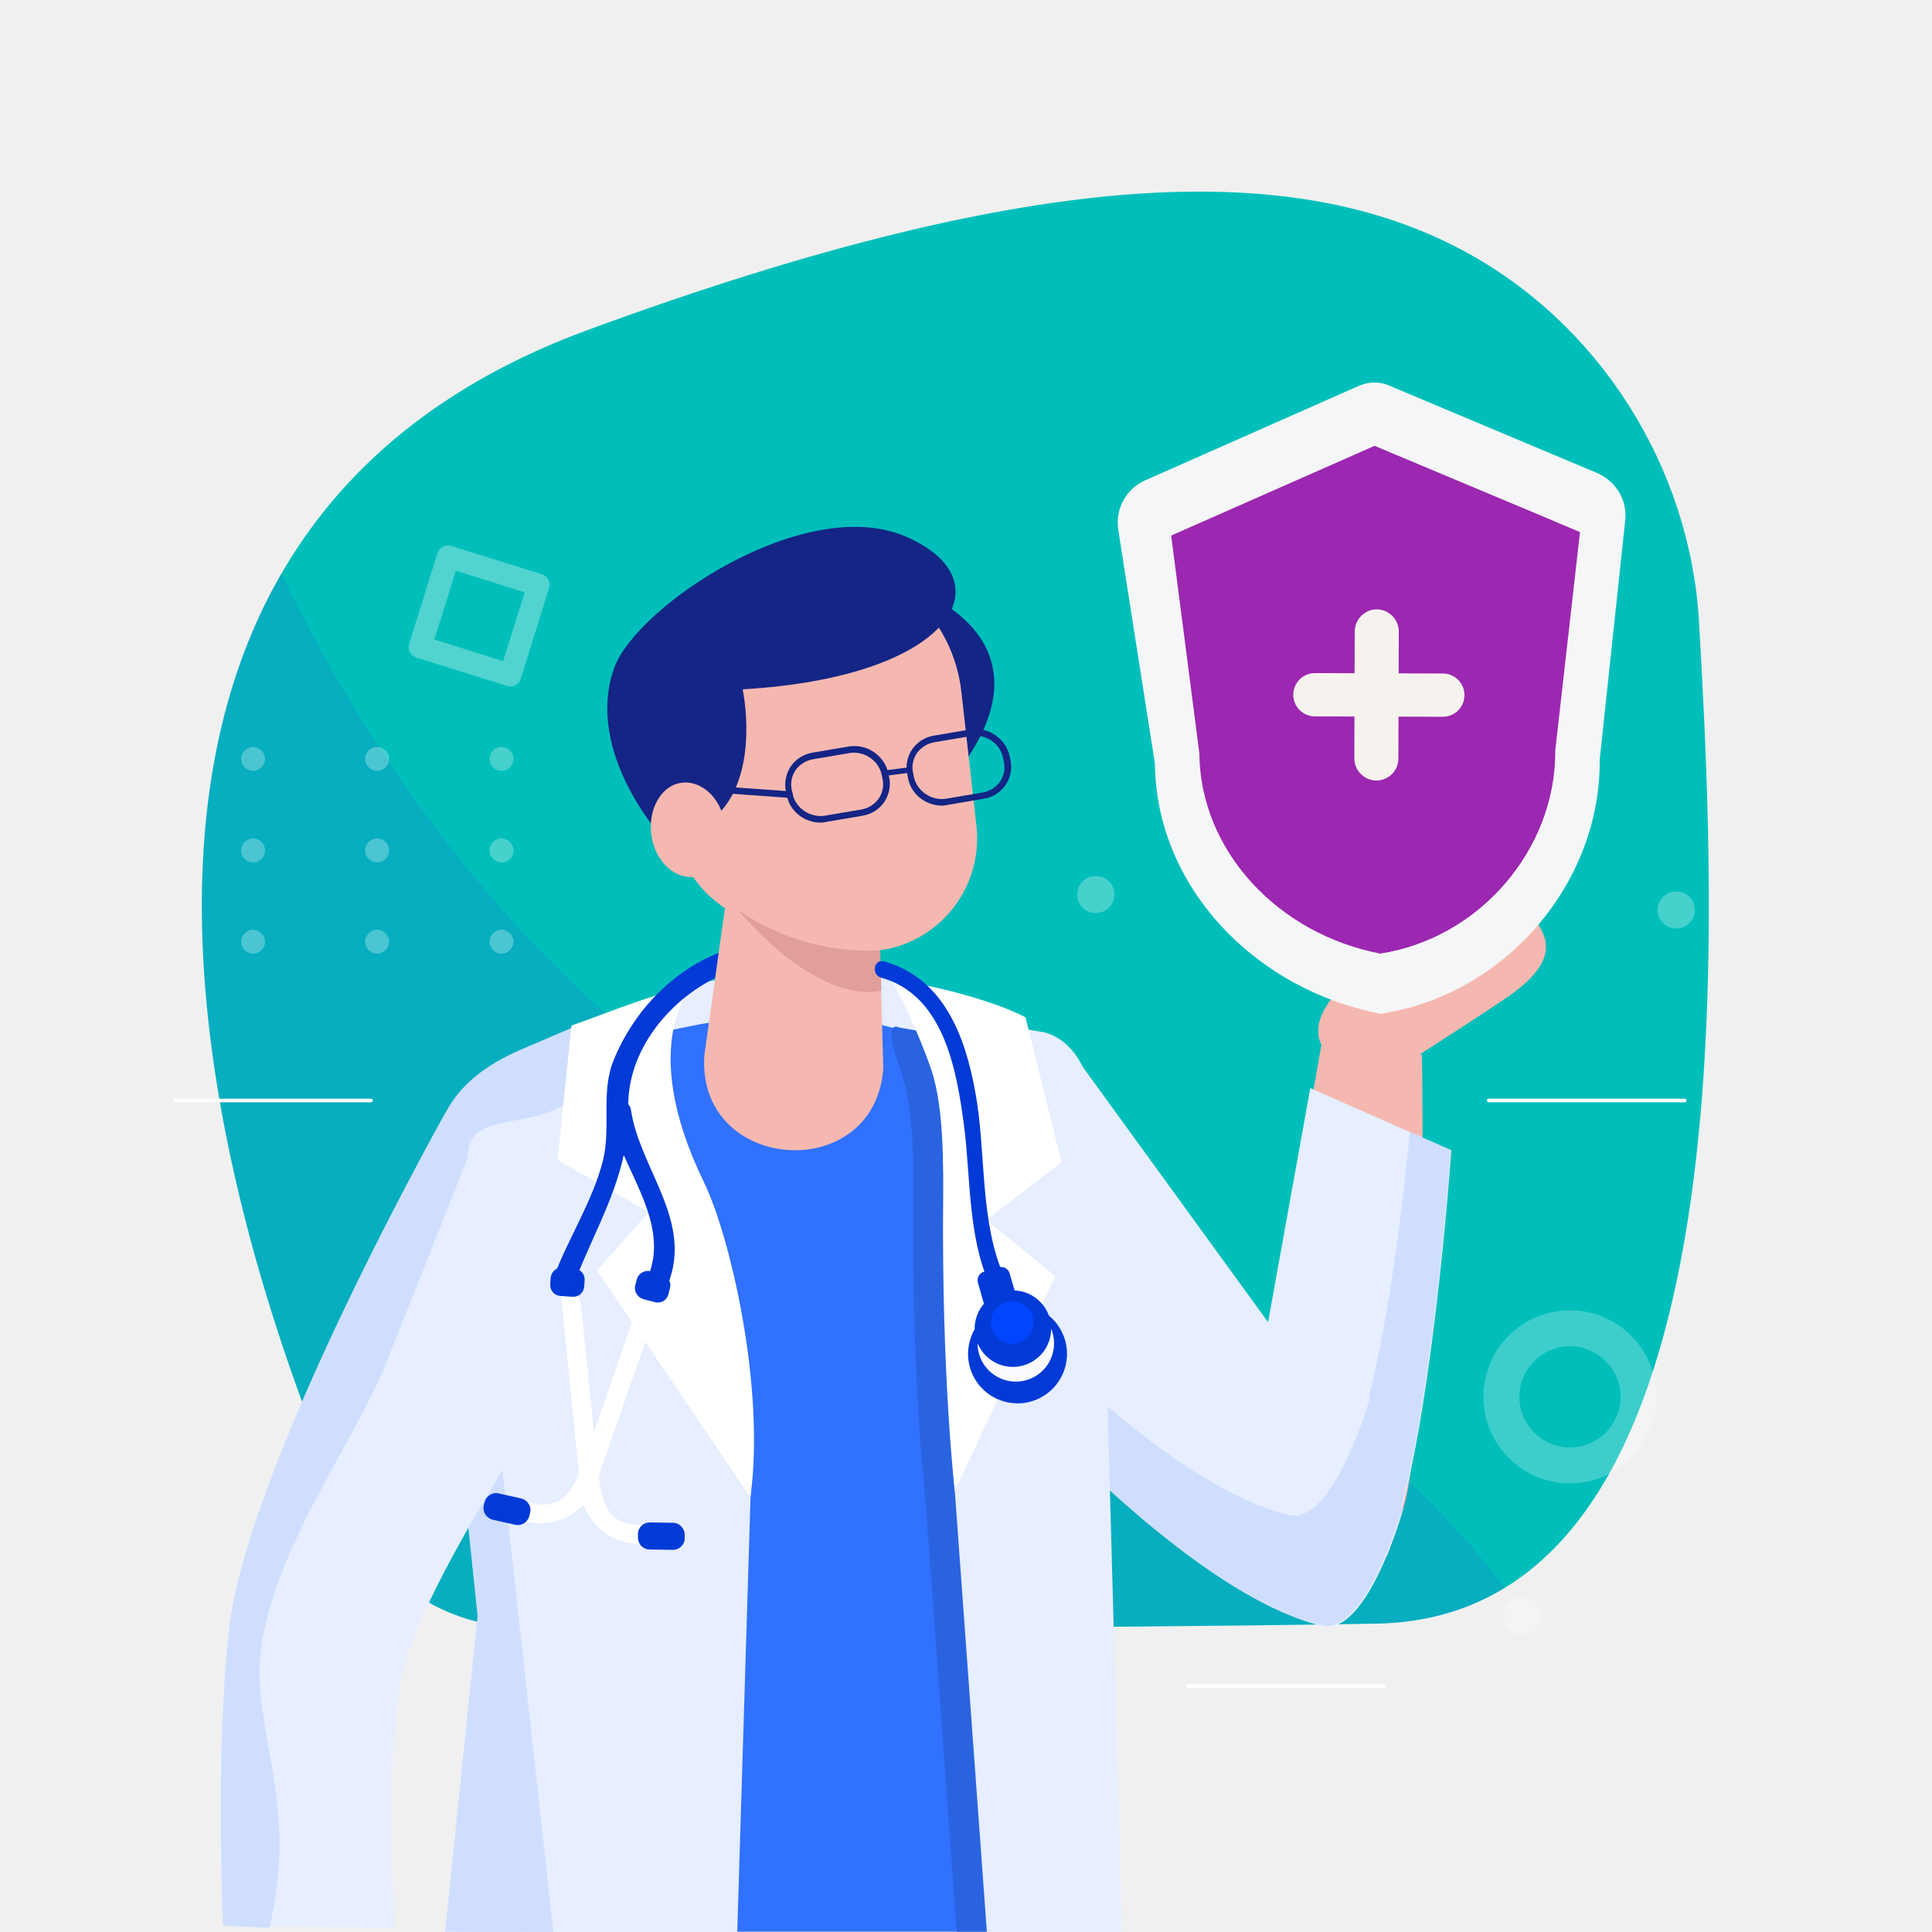
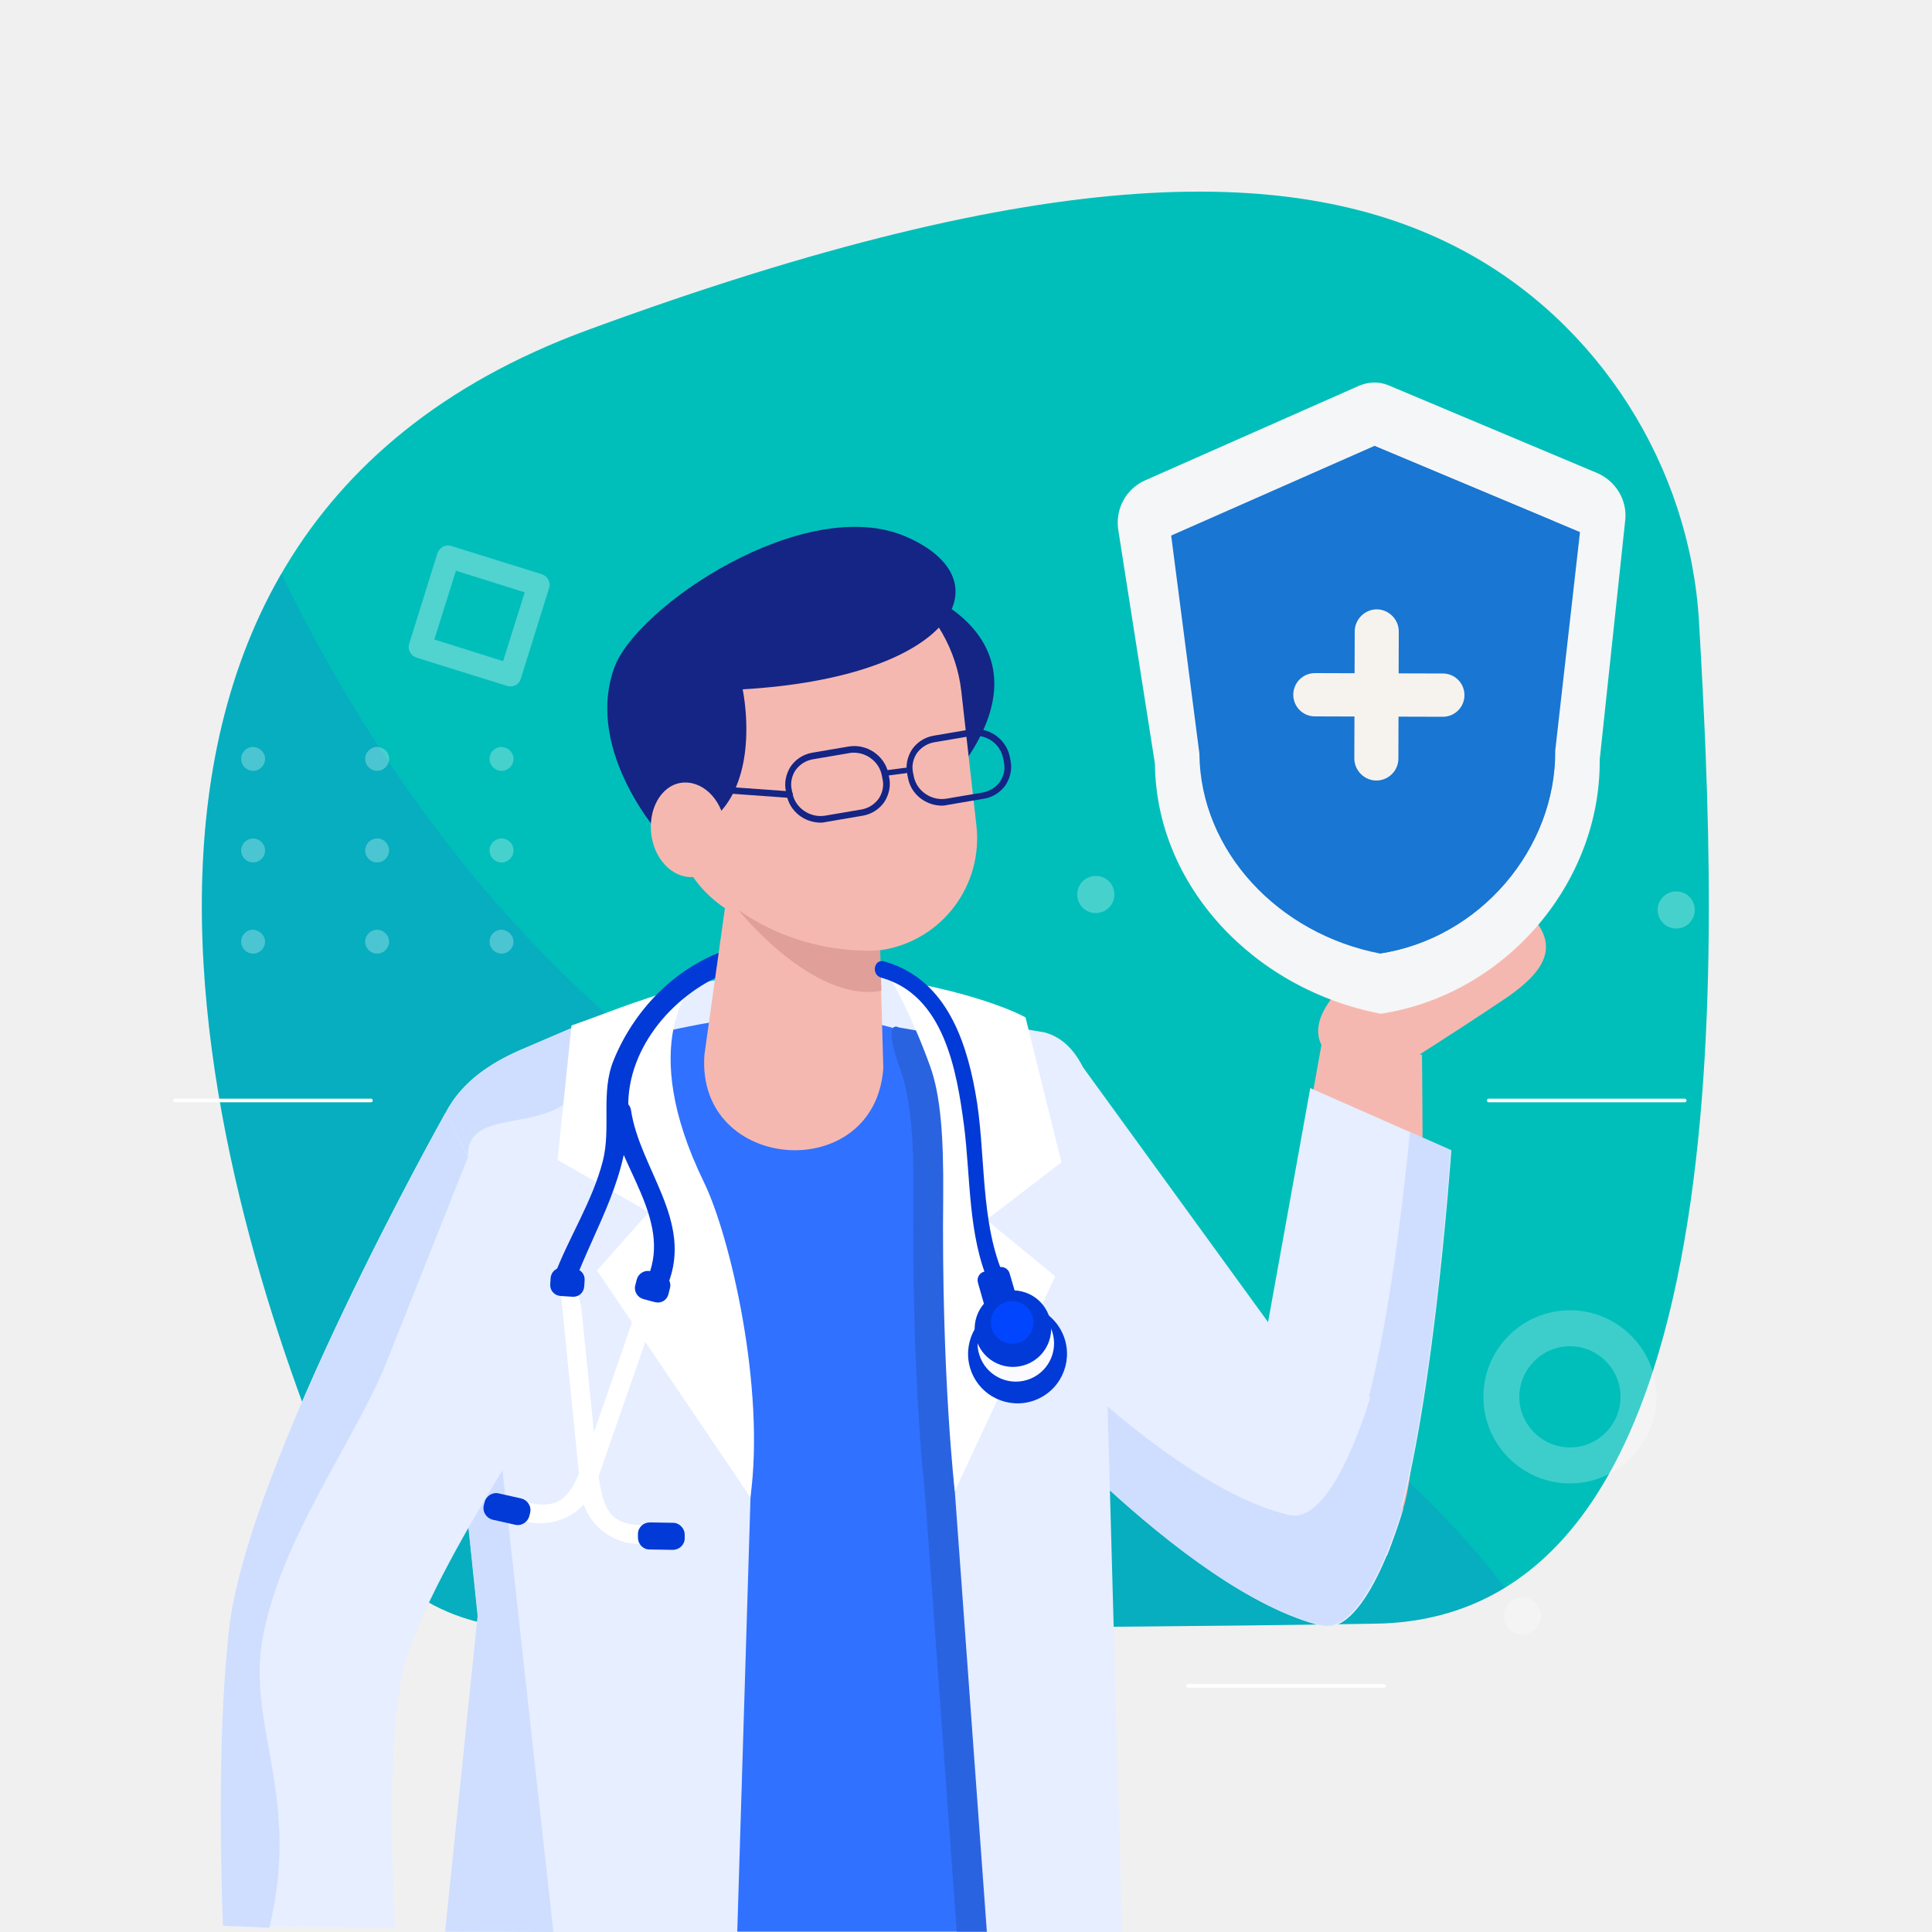
<svg xmlns="http://www.w3.org/2000/svg" version="1.1" id="Layer_1" x="0px" y="0px" viewBox="0 0 500 500" style="enable-background:new 0 0 500 500;" xml:space="preserve">
  <style type="text/css">
		.st0 {
			fill: #00BFBA;
		}

		.st1 {
			opacity: 0.14;
			fill: #2B41E3;
		}

		.st2 {
			opacity: 0.28;
		}

		.st3 {
			fill: #FFFFFF;
		}

		.st4 {
			fill: #292685;
		}

		.st5 {
			fill-rule: evenodd;
			clip-rule: evenodd;
			fill: #E6EEFF;
		}

		.st6 {
			fill-rule: evenodd;
			clip-rule: evenodd;
			fill: #3071FF;
		}

		.st7 {
			fill-rule: evenodd;
			clip-rule: evenodd;
			fill: #CFDEFF;
		}

		.st8 {
			fill-rule: evenodd;
			clip-rule: evenodd;
			fill: #FFFFFF;
		}

		.st9 {
			fill-rule: evenodd;
			clip-rule: evenodd;
			fill: #2A63E0;
		}

		.st10 {
			fill-rule: evenodd;
			clip-rule: evenodd;
			fill: #F5B8B0;
		}

		.st11 {
			fill: #F5F6F7;
		}

		.st12 {
- 			fill: #9C27B0;
+ 			fill: #1976D2;
		}

		.st13 {
- 			fill: #9C27B0;
+ 			fill: #1976D2;
		}

		.st14 {
			fill: #F6F3EE;
		}

		.st15 {
			fill: #013AD6;
		}

		.st16 {
			fill-rule: evenodd;
			clip-rule: evenodd;
			fill: #142585;
		}

		.st17 {
			fill-rule: evenodd;
			clip-rule: evenodd;
			fill: #E09F98;
		}

		.st18 {
			fill: #142585;
		}

		.st19 {
			fill: #FBFBFF;
		}

		.st20 {
			fill: #0145FF;
		}

		.st21 {
			opacity: 0.32;
		}

		.st22 {
			opacity: 0.24;
		}

		.st23 {
			fill: none;
			stroke: #FFFFFF;
			stroke-width: 0.946;
			stroke-linecap: round;
			stroke-linejoin: round;
			stroke-miterlimit: 10;
		}

		.st24 {
			opacity: 0.28;
			fill: #FFFFFF;
		}

		.st25 {
			opacity: 0.29;
			fill: #2D69ED;
		}

		.st26 {
			opacity: 0.25;
			fill: #D6E3FF;
		}

		.st27 {
			fill: #3075FF;
		}

		.st28 {
			fill: #1D59DE;
		}

		.st29 {
			fill: #A1BFFF;
		}

		.st30 {
			fill: #F0F5FF;
		}

		.st31 {
			fill: #3071FF;
		}

		.st32 {
			fill: #C2D5FF;
		}

		.st33 {
			fill: #548CFF;
		}

		.st34 {
			fill: #2C67DE;
		}

		.st35 {
			fill: #82AAFF;
		}

		.st36 {
			fill: #275ACF;
		}

		.st37 {
			fill: #D9E5FF;
		}

		.st38 {
			fill: #BA4ABA;
		}

		.st39 {
			fill: #BDD1FF;
		}

		.st40 {
			fill: none;
			stroke: #292685;
			stroke-linecap: round;
			stroke-linejoin: round;
			stroke-miterlimit: 10;
		}

		.st41 {
			fill: #FFFFFF;
			stroke: #FFFFFF;
			stroke-width: 1.485;
			stroke-miterlimit: 10;
		}

		.st42 {
			fill: #ADC7FF;
		}

		.st43 {
			fill: none;
			stroke: #FFFFFF;
			stroke-width: 0.616;
			stroke-linecap: round;
			stroke-linejoin: round;
			stroke-miterlimit: 10;
		}

		.st44 {
			fill: none;
			stroke: #FFFFFF;
			stroke-width: 0.569;
			stroke-linecap: round;
			stroke-linejoin: round;
			stroke-miterlimit: 10;
		}

		.st45 {
			opacity: 0.33;
			fill: #2555C4;
		}

		.st46 {
			fill: url(#SVGID_1_);
		}

		.st47 {
			fill: #D6E3FF;
		}

		.st48 {
			fill: none;
			stroke: #BFD3FF;
			stroke-width: 1.083;
			stroke-miterlimit: 10;
		}

		.st49 {
			fill: #E6EDFF;
		}

		.st50 {
			fill-rule: evenodd;
			clip-rule: evenodd;
			fill: #82AAFF;
		}

		.st51 {
			fill: #F0F0F0;
		}
	</style>
  <g>
    <path class="st0" d="M135.5,421.2c-20.2-0.1-38.3-12.1-46.3-30.7C58.4,318.8,0.5,141.1,152.1,85.4c119.7-44,183.9-43,225.9-20.9   c35.9,18.9,59.4,56.4,61.7,96.4c4.8,83.1,13,257.8-83.7,259.3C269.5,421.6,181.2,421.4,135.5,421.2z" />
    <path class="st1" d="M389.5,410.9c-20.2-26.6-63.2-68.4-147.6-97.9C147.5,280.1,95.2,195,72.8,148.4   c-44.4,76.8-6.5,188.7,16.4,242.1c7.9,18.5,26.1,30.6,46.3,30.7c45.7,0.2,134,0.4,220.5-1C368.9,420,380,416.7,389.5,410.9z" />
  </g>
  <g>
    <g class="st2">
      <path class="st3" d="M68.6,196.4c0,1.7-1.4,3.1-3.1,3.1c-1.7,0-3.1-1.4-3.1-3.1c0-1.7,1.4-3.1,3.1-3.1    C67.2,193.4,68.6,194.7,68.6,196.4z" />
      <path class="st3" d="M100.7,196.4c0,1.7-1.4,3.1-3.1,3.1c-1.7,0-3.1-1.4-3.1-3.1c0-1.7,1.4-3.1,3.1-3.1    C99.4,193.4,100.7,194.7,100.7,196.4z" />
      <path class="st3" d="M132.9,196.4c0,1.7-1.4,3.1-3.1,3.1c-1.7,0-3.1-1.4-3.1-3.1c0-1.7,1.4-3.1,3.1-3.1    C131.5,193.4,132.9,194.7,132.9,196.4z" />
      <path class="st3" d="M68.6,220.1c0,1.7-1.4,3.1-3.1,3.1c-1.7,0-3.1-1.4-3.1-3.1c0-1.7,1.4-3.1,3.1-3.1    C67.2,217,68.6,218.4,68.6,220.1z" />
      <path class="st3" d="M100.7,220.1c0,1.7-1.4,3.1-3.1,3.1c-1.7,0-3.1-1.4-3.1-3.1c0-1.7,1.4-3.1,3.1-3.1    C99.4,217,100.7,218.4,100.7,220.1z" />
      <path class="st3" d="M132.9,220.1c0,1.7-1.4,3.1-3.1,3.1c-1.7,0-3.1-1.4-3.1-3.1c0-1.7,1.4-3.1,3.1-3.1    C131.5,217,132.9,218.4,132.9,220.1z" />
      <path class="st3" d="M68.6,243.7c0,1.7-1.4,3.1-3.1,3.1c-1.7,0-3.1-1.4-3.1-3.1c0-1.7,1.4-3.1,3.1-3.1    C67.2,240.7,68.6,242.1,68.6,243.7z" />
      <path class="st3" d="M100.7,243.7c0,1.7-1.4,3.1-3.1,3.1c-1.7,0-3.1-1.4-3.1-3.1c0-1.7,1.4-3.1,3.1-3.1    C99.4,240.7,100.7,242.1,100.7,243.7z" />
      <path class="st3" d="M132.9,243.7c0,1.7-1.4,3.1-3.1,3.1c-1.7,0-3.1-1.4-3.1-3.1c0-1.7,1.4-3.1,3.1-3.1    C131.5,240.7,132.9,242.1,132.9,243.7z" />
    </g>
    <path class="st4" d="M237,309.5c0,2-1.7,3.5-3.8,3.5c-2.1,0-3.8-1.6-3.8-3.5c0-2,1.7-3.5,3.8-3.5C235.3,306,237,307.6,237,309.5z" />
    <path class="st5" d="M179.6,254.5c20.4-3,32-4.7,50.9-1.3c10.7,6.3,22.6,23.1,26.8,37.9L225,311.7L151.2,273L179.6,254.5z" />
    <path class="st6" d="M265,274.5c-21.2-1-27.8-10.5-56-11.9c-25.7-1.2-49.8,9.8-69.5,8.9c-9.2-0.4-19.5,34.1-18.3,43.2   c7.7,58.9,8.8,160.4,8.8,160.4c7,9.5,14,17.8,20.9,24.8l121.2,0c5.1-5.5,10.2-11.8,15.3-18.7C287.5,481.3,273.6,274.9,265,274.5z" />
    <path class="st5" d="M280.2,276.1l83,114.3c0,0-9.3,33.2-21,30.4c-36.2-8.7-84.8-65.5-84.8-65.5L280.2,276.1z" />
    <path class="st5" d="M190.8,500l3.5-114.6l-26.7-118.5l-19.3-0.9l-14,6c-15.7,7-23,17.3-22.3,34.1l11.7,112.2l-8.4,81.7L190.8,500z   " />
    <path class="st7" d="M143.2,500l-22.1-200.5c-0.6-12.4,17.4-6.7,26.6-15l19.8-17.7l-19.3-0.9l-14,6c-15.7,7-23,17.3-22.3,34.1   l11.7,112.2l-8.4,81.7L143.2,500z" />
    <path class="st8" d="M179.6,254.5c0,0-15.2,15,2.6,51.5c6.8,14,15.9,53.2,12,81.5l-39.7-58.7l13.4-15.1l-23.6-13.5l3.6-34.8   C159.3,261.4,159.6,260.7,179.6,254.5z" />
    <path class="st9" d="M282.7,500l-4.7-169.3c-0.7-16.6,3.4-57.4-15.3-62.6l-4.2-0.7l-0.7,5.2c0,0-0.5-2.6-25.2-6.7   c0,0-4.5-2.7,0.4,10.9c2.8,7.7,3.5,18.7,3.4,33.2c-0.5,45.5,2.8,75,3,76.7l8.2,113.2H282.7z" />
    <path class="st5" d="M115.3,288c0,0-51.1,90.8-56,133.5c-2.7,23.9-2.4,54.6-1.6,76.9l44.5,0.5c-1.1-23.1-1.5-53.8,2.6-68.4   c7-25.2,43.4-78.1,43.4-78.1L115.3,288z" />
    <path class="st7" d="M115.3,288c0,0-51.1,90.8-56,133.5c-2.7,23.9-2.4,54.6-1.6,76.9l12,0.5c8.2-33.8-5.7-52-1.8-74.5   c4.5-26.1,24.3-52,32.3-72.3c14-35.3,20.9-52.6,20.9-52.6L115.3,288z" />
    <path class="st10" d="M392.7,202.4c0,0,11.1-20.5,4.2-26.4s-20.6,31.9-20.6,31.9l14.1,8L392.7,202.4z" />
    <path class="st10" d="M362.8,275.8c0,0,13.7-8.6,26.5-17.2c14-9.4,13.9-16.6,2.5-25.7c-3.2-2.5-14.8-1.1-14.8-1.1l-18.2,14.5   c0,0-23,13.7-16.5,24.7C348.9,282.1,362.8,275.8,362.8,275.8z" />
    <path class="st10" d="M323,376.6L342.6,267l25.4,6c0,0,1.7,112.7-6.3,120.1C353.8,400.4,324.3,416.1,323,376.6z" />
    <path class="st5" d="M339.1,281.6l36.5,16.1c0,0-5.2,76.3-16.6,104.8l-19.7,9.2l-20.4-18.1L339.1,281.6z" />
    <path class="st7" d="M375.4,297.6l-10.5-4.6c-2,20.1-5.5,48.5-10.6,68.3l0.3,0.4c0,0-1.6,5.6-4.3,12c0,0,0,0,0,0l0,0   c-3.8,9.2-9.9,20-16.7,18.4c-24.7-5.9-55.2-34.3-72.1-51.8l-4.3,14.8c0,0,48.6,56.8,84.8,65.5c6.8,1.6,12.9-9.2,16.7-18.4l0,0   c0,0,0,0,0,0c2.7-6.4,4.3-12,4.3-12l-0.3-0.4C371.4,356.3,375.4,297.6,375.4,297.6z" />
    <g>
      <path class="st11" d="M357.1,262.4l0.5,0c-33-6.2-58.4-33.1-58.7-64.7l-9.5-60.6c-0.8-5.4,2-10.6,7-12.8l55.4-24.5    c2.4-1,5.1-1.1,7.5-0.1l54,22.7c4.9,2.1,7.9,7.1,7.3,12.3l-6.6,61.9C414.3,228.3,389.8,257.5,357.1,262.4z" />
      <path class="st12" d="M356.9,246.8l0.4,0c-26.4-5-46.7-26.5-46.9-51.8l-7.3-56.4l52.6-23.2l46.2,19.4l0.5,59.4    C402.7,219.5,383.1,242.9,356.9,246.8z" />
      <path class="st13" d="M356.9,246.8l0.4,0l-1.6-131.4l53.2,22.3l-6.4,56.5C402.7,219.5,383.1,242.9,356.9,246.8z" />
      <path class="st14" d="M356.2,202L356.2,202c-3.1,0-5.7-2.6-5.7-5.7l0.1-32.9c0-3.1,2.6-5.7,5.7-5.7l0,0c3.1,0,5.7,2.6,5.7,5.7    l-0.1,32.9C361.9,199.5,359.3,202,356.2,202z" />
      <path class="st14" d="M334.7,179.8L334.7,179.8c0-3.1,2.5-5.6,5.6-5.6l33.1,0.1c3.1,0,5.6,2.5,5.6,5.6v0c0,3.1-2.5,5.6-5.6,5.6    l-33.1-0.1C337.2,185.4,334.7,182.9,334.7,179.8z" />
    </g>
    <g>
      <g>
        <path class="st15" d="M187.3,246.1c-13,4.7-23.3,15.5-28.5,28.3c-3.4,8.3-0.6,17.5-2.8,26.1c-2.7,10.5-8.8,19.7-12.6,29.8     c-1.2,3.3,3.8,5.6,5,2.3c6-15.8,14.6-28.4,14.2-45.9c-0.4-15.8,12.3-30.2,26.7-35.4C192.7,250,190.7,244.9,187.3,246.1     L187.3,246.1z" />
      </g>
    </g>
    <g>
      <g>
        <path class="st15" d="M157.8,287.8c2.1,13.7,15.9,27.7,10,42.4c-1.3,3.3,3.7,5.5,5,2.3c6.7-16.5-7.2-29.9-9.5-45.2     C162.7,283.7,157.2,284.3,157.8,287.8L157.8,287.8z" />
      </g>
    </g>
    <path class="st3" d="M150.5,339.1l4.3,42.2c1.3,9.1,2.7,14.2,14,13.3c0,1.6,0.1,3.2,0,4.7l-1.8,0.2c-8.3,0.8-15.8-5.2-16.7-13.5   l-5.1-50.6C144.4,327.2,149.6,331,150.5,339.1z" />
    <path class="st15" d="M174.2,394.1l-6-0.1c-1.7,0-3.1,1.3-3.1,3l0,0.9c0,1.7,1.3,3.1,3,3.1l6,0.1c1.7,0,3.1-1.3,3.1-3l0-0.9   C177.2,395.5,175.8,394.1,174.2,394.1z" />
    <path class="st3" d="M164.9,338.4l-13.9,40.1c-3.3,8.6-5.9,13.2-16.7,9.7c-0.4,1.5-0.8,3.1-1.1,4.6l1.7,0.6   c7.9,2.7,16.6-1.4,19.3-9.3l16.7-48C173.5,328.2,167.6,330.7,164.9,338.4z" />
    <path class="st15" d="M129.1,386.5l5.8,1.3c1.6,0.4,2.7,2,2.3,3.7l-0.2,0.8c-0.4,1.6-2,2.7-3.7,2.3l-5.8-1.3   c-1.6-0.4-2.7-2-2.3-3.7l0.2-0.8C125.8,387.1,127.5,386.1,129.1,386.5z" />
    <path class="st15" d="M148.2,335.6l-3.1-0.2c-1.6-0.1-2.8-1.4-2.7-3l0.1-1.6c0.1-1.6,1.4-2.8,3-2.7l3.1,0.2c1.6,0.1,2.8,1.4,2.7,3   l-0.1,1.6C151.1,334.5,149.8,335.7,148.2,335.6z" />
    <path class="st15" d="M169.5,337l-3-0.8c-1.5-0.4-2.5-2-2.1-3.5l0.4-1.6c0.4-1.5,2-2.5,3.5-2.1l3,0.8c1.5,0.4,2.5,2,2.1,3.5   l-0.4,1.6C172.6,336.5,171.1,337.4,169.5,337z" />
    <path class="st16" d="M238.8,153.5c0,0,33.6,12.3,10.3,44.5S238.8,153.5,238.8,153.5L238.8,153.5z" />
    <path class="st10" d="M248.8,179c-1.2-10.8-6.9-20.7-15.6-27.2c-8.7-6.5-19.7-9.2-30.5-7.3l0,0c-20.8,3.6-35.1,22.7-32.8,43.7   c1.4,12.1,4.4,16.5,5.6,27.9c2.6,26.6,46.1,30.9,53.1,29.7c15.3-2.6,25.8-16.7,24.1-32.1C251.5,203.1,250.1,190.7,248.8,179   L248.8,179z" />
    <path class="st10" d="M182.3,273l7.4-52.9l37.5,7.3l1.4,49C226.5,306.9,180.1,303.6,182.3,273L182.3,273z" />
    <path class="st16" d="M192.2,178.4c0,0,7.7,35.7-20.6,38.6c0,0-20.4-22.1-12.7-44c5.5-15.9,49.4-45.5,75.6-34.1   C260.6,150.2,246.9,175.2,192.2,178.4L192.2,178.4z" />
    <path class="st17" d="M227.8,245.9c0,0-19,2.1-36.7-10.4c0,0,19.3,24.2,37,20.9L227.8,245.9z" />
    <g>
      <g>
        <path class="st18" d="M243.8,208.5c-4.2,0-8-2.9-8.8-7.1l-0.2-1c-0.5-2.2,0-4.5,1.2-6.4c1.3-1.9,3.3-3.2,5.6-3.6l9.4-1.6     c4.7-0.8,9.3,2.3,10.3,6.9l0.2,1c0.5,2.2,0,4.5-1.2,6.4c-1.3,1.9-3.3,3.2-5.6,3.6l-9.4,1.6C244.8,208.4,244.3,208.5,243.8,208.5z      M252.4,190.4c-0.4,0-0.8,0-1.2,0.1l-9.4,1.6c-1.8,0.3-3.4,1.3-4.5,2.8c-1,1.5-1.4,3.3-1,5.1l0.2,1c0.8,3.8,4.6,6.3,8.4,5.7     l9.4-1.6c1.8-0.3,3.4-1.3,4.5-2.8c1-1.5,1.4-3.3,1-5.1l-0.2-1C258.9,192.7,255.8,190.4,252.4,190.4z" />
      </g>
    </g>
    <g>
      <g>
        <path class="st18" d="M212.4,212.9c-4.2,0-8-2.9-8.8-7.1l-0.2-1c-0.5-2.2,0-4.5,1.2-6.4c1.3-1.9,3.3-3.2,5.6-3.6l9.4-1.6     c4.7-0.8,9.3,2.3,10.3,6.9l0.2,1c0.5,2.2,0,4.5-1.2,6.4c-1.3,1.9-3.3,3.2-5.6,3.6l0,0l-9.4,1.6     C213.4,212.8,212.9,212.9,212.4,212.9z M221,194.8c-0.4,0-0.8,0-1.2,0.1l-9.4,1.6c-1.8,0.3-3.4,1.3-4.5,2.8c-1,1.5-1.4,3.3-1,5.1     l0.2,1c0.8,3.8,4.6,6.3,8.4,5.7l9.4-1.6c1.8-0.3,3.4-1.3,4.5-2.8c1-1.5,1.4-3.3,1-5.1l-0.2-1C227.5,197.2,224.4,194.8,221,194.8z      M223.2,210.3L223.2,210.3L223.2,210.3z" />
      </g>
    </g>
    <g>
      <g>
        <path class="st18" d="M204.4,206.5C204.4,206.5,204.4,206.5,204.4,206.5l-34.8-2.5c-0.5,0-0.8-0.4-0.8-0.9c0-0.5,0.4-0.8,0.9-0.8     l34.7,2.5c0.5,0,0.8,0.4,0.8,0.9C205.2,206.1,204.9,206.5,204.4,206.5z" />
      </g>
    </g>
    <path class="st10" d="M176.2,202.6c5.3-0.8,10.4,3.9,11.4,10.6c1.1,6.7-2.3,12.8-7.6,13.7c-5.3,0.8-10.4-3.9-11.4-10.6   C167.6,209.6,171,203.4,176.2,202.6L176.2,202.6z" />
    <path class="st5" d="M255.4,500l-9.7-133.4l4.2-81.5l12.3-19.3l8.2,1.4c18.7,5.2,14.6,46,15.3,62.6l4.7,170.2H255.4z" />
    <path class="st8" d="M240.7,275.9c2.8,7.7,3.5,18.7,3.4,33.2c-0.5,46.9,3,76.8,3,76.8l26-55.6l-17.8-14.6l19.4-14.9l-9.3-37.5   c0,0-10.2-5.9-34.9-10C230.5,253.3,235.8,262.3,240.7,275.9z" />
    <g>
      <g>
        <path class="st15" d="M260.1,330.9c-6.7-14.5-4.8-32.8-7.7-48.3c-2.6-14.4-8.2-29.5-23.6-33.8c-2.6-0.7-3.4,3.4-0.8,4.2     c16.3,4.5,19.6,24,21.5,38.4c1.7,13.3,1,28.6,6.6,41C257.2,334.8,261.2,333.4,260.1,330.9L260.1,330.9z" />
      </g>
      <ellipse transform="matrix(0.8631 -0.5051 0.5051 0.8631 -140.9041 180.9488)" class="st15" cx="263.3" cy="350.4" rx="12.8" ry="12.8" />
      <path class="st15" d="M264.5,340.5l-8.3,2.4l-3.1-10.9c-0.4-1.3,0.4-2.6,1.6-2.9l3.7-1.1c1.3-0.4,2.6,0.4,2.9,1.6L264.5,340.5z" />
      <ellipse transform="matrix(0.9198 -0.3923 0.3923 0.9198 -115.3252 130.9881)" class="st19" cx="262.9" cy="347.7" rx="9.9" ry="9.9" />
      <ellipse transform="matrix(0.318 -0.9481 0.9481 0.318 -147.255 482.9917)" class="st15" cx="262.1" cy="343.9" rx="9.9" ry="9.9" />
      <path class="st20" d="M267,340c1.2,2.8,0,6-2.8,7.3c-2.8,1.2-6,0-7.3-2.8c-1.2-2.8,0-6,2.8-7.3C262.5,336,265.7,337.2,267,340z" />
    </g>
    <path class="st18" d="M234.5,200.1l-4.6,0.6c-0.4,0.1-0.8-0.2-0.8-0.6l0,0c-0.1-0.4,0.2-0.8,0.6-0.8l4.6-0.6   c0.4-0.1,0.8,0.2,0.8,0.6l0,0C235.2,199.6,234.9,200,234.5,200.1z" />
    <g class="st21">
      <path class="st3" d="M131.2,177.5l-23.4-7.3c-1.5-0.5-2.4-2.1-1.9-3.6l7.3-23.4c0.5-1.5,2.1-2.4,3.6-1.9l23.4,7.3    c1.5,0.5,2.4,2.1,1.9,3.6l-7.3,23.4C134.4,177.1,132.8,178,131.2,177.5z M112.4,165.5l17.8,5.6l5.6-17.8l-17.8-5.6L112.4,165.5z" />
    </g>
    <g class="st22">
      <path class="st3" d="M406.3,383.9c-12.3,0-22.4-10-22.4-22.4c0-12.3,10-22.4,22.4-22.4c12.3,0,22.4,10,22.4,22.4    C428.7,373.8,418.6,383.9,406.3,383.9z M406.3,348.4c-7.2,0-13.1,5.9-13.1,13.1c0,7.2,5.9,13.1,13.1,13.1s13.1-5.9,13.1-13.1    C419.4,354.3,413.5,348.4,406.3,348.4z" />
    </g>
    <path class="st23" d="M385.3,284.8c3.7,0,50.7,0,50.7,0" />
    <path class="st23" d="M307.5,436.3c3.7,0,50.7,0,50.7,0" />
    <path class="st23" d="M45.3,284.8c3.7,0,50.7,0,50.7,0" />
    <path class="st24" d="M398.8,418.2c0,2.6-2.1,4.8-4.8,4.8c-2.6,0-4.8-2.1-4.8-4.8c0-2.6,2.1-4.8,4.8-4.8   C396.6,413.4,398.8,415.6,398.8,418.2z" />
    <path class="st24" d="M438.6,235.5c0,2.6-2.1,4.8-4.8,4.8c-2.6,0-4.8-2.1-4.8-4.8c0-2.6,2.1-4.8,4.8-4.8   C436.5,230.7,438.6,232.8,438.6,235.5z" />
    <path class="st24" d="M288.4,231.5c0,2.6-2.1,4.8-4.8,4.8s-4.8-2.1-4.8-4.8s2.1-4.8,4.8-4.8S288.4,228.8,288.4,231.5z" />
  </g>
</svg>
